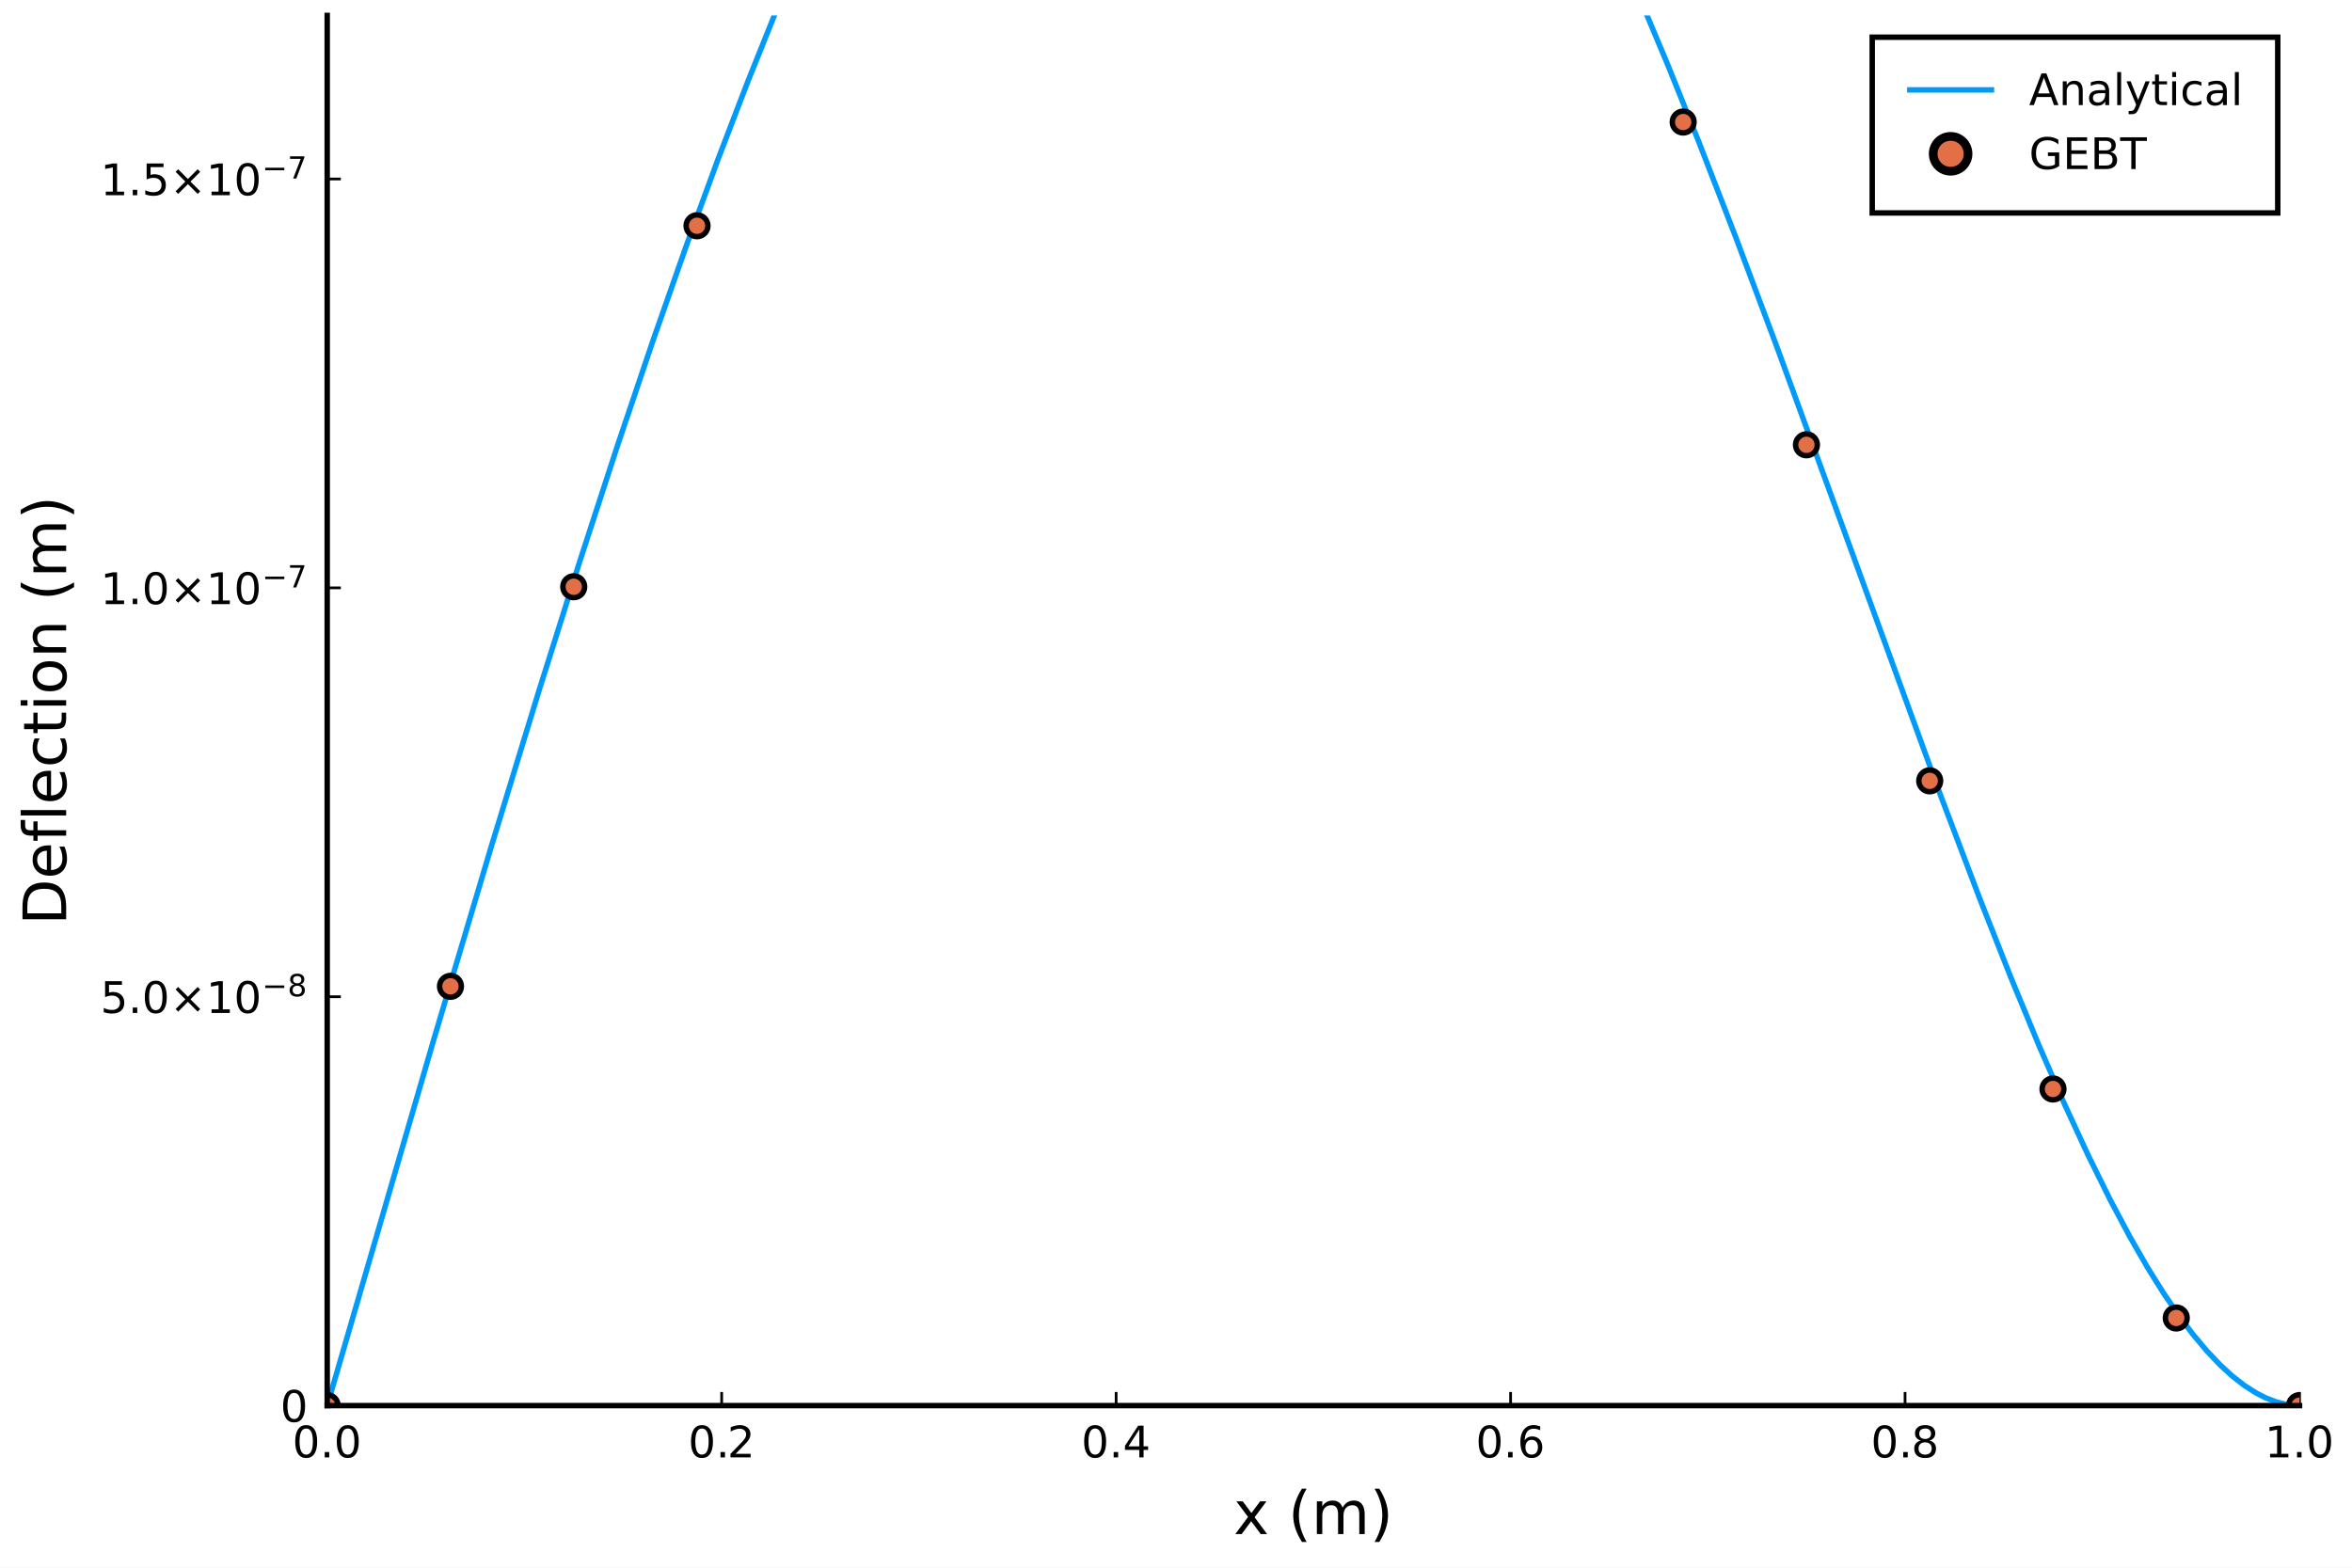
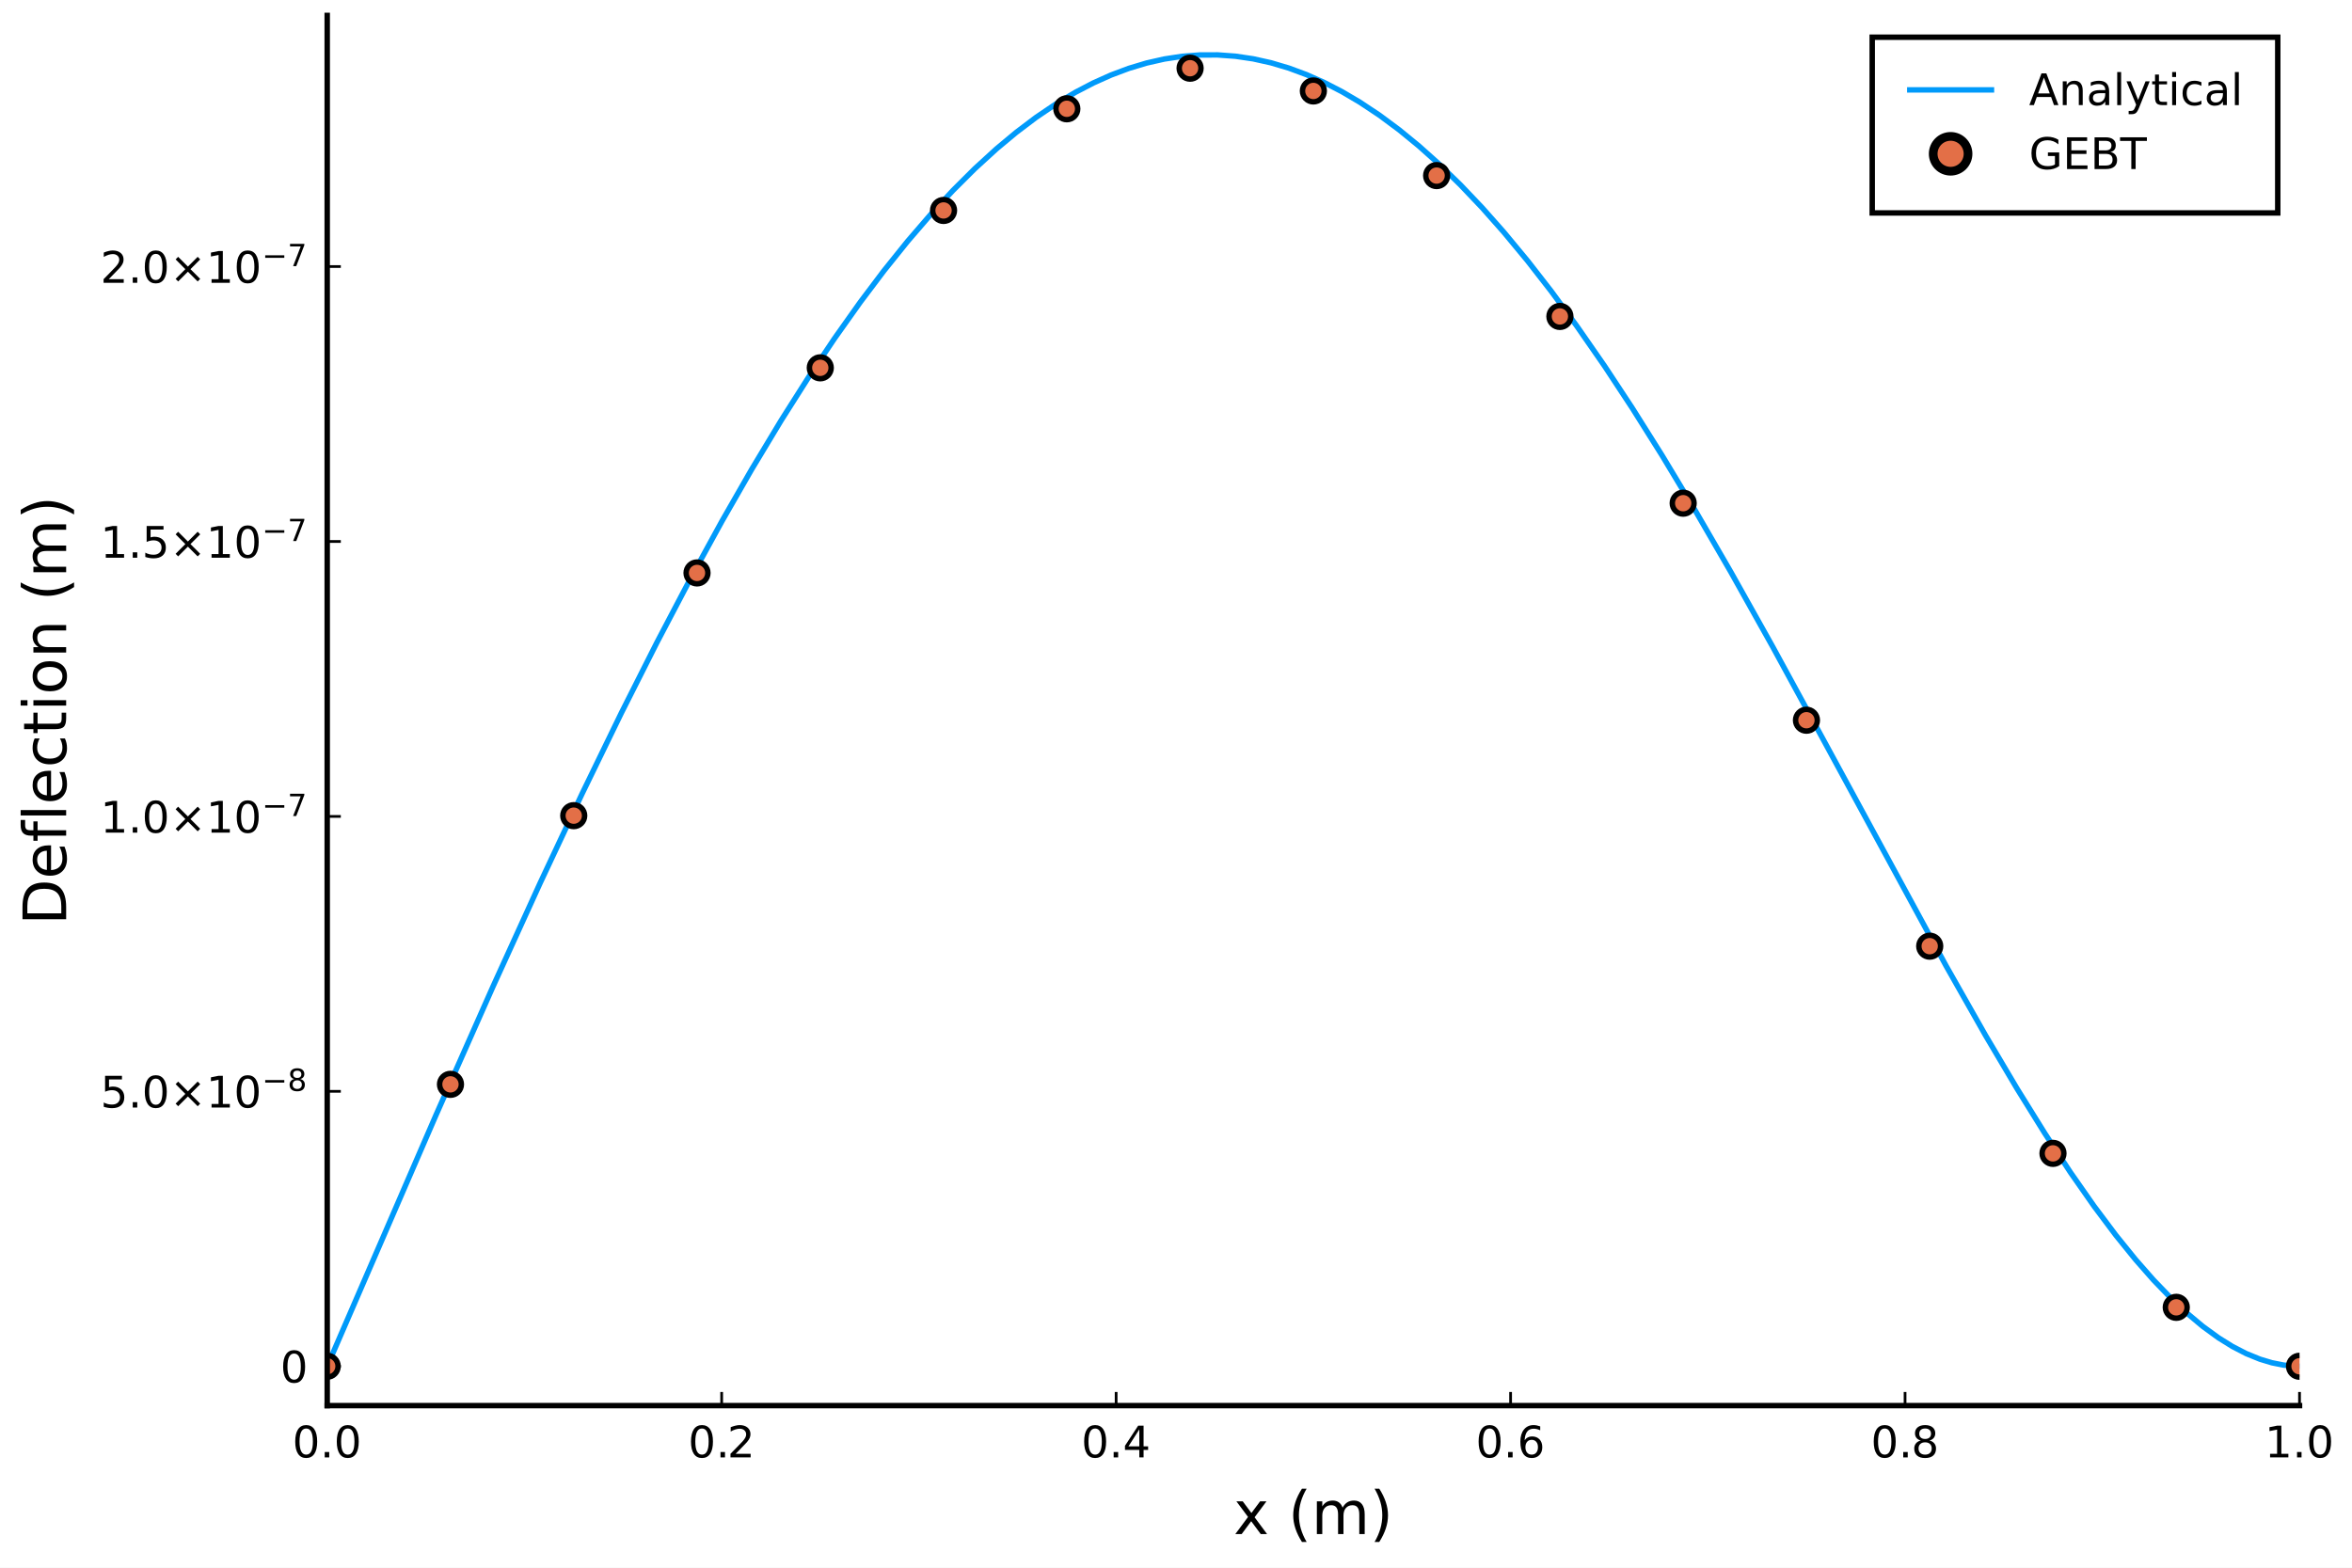
<svg xmlns="http://www.w3.org/2000/svg" xmlns:xlink="http://www.w3.org/1999/xlink" height="288pt" version="1.1" viewBox="0 0 432 288" width="432pt">
  <defs>
    <style type="text/css">
*{stroke-linecap:butt;stroke-linejoin:round;}
  </style>
  </defs>
  <g id="figure_1">
    <g id="patch_1">
      <path d="M 0 288  L 432 288  L 432 0  L 0 0  z " style="fill:#ffffff;" />
    </g>
    <g id="axes_1">
      <g id="patch_2">
        <path d="M 60.099 258.225  L 422.362 258.225  L 422.362 2.835  L 60.099 2.835  z " style="fill:#ffffff;" />
      </g>
      <g id="line2d_1">
-         <path clip-path="url(#pa58536e46e)" d="M 60.099 258.225  L 79.68 190.949  L 90.197 155.643  L 98.9 127.195  L 106.515 103.043  L 113.405 81.901  L 119.932 62.58  L 126.097 45.037  L 131.899 29.209  L 137.338 15.018  L 142.415 2.373  L 143.812 -1  M 300.911 -1  L 306.322 11.905  L 312.124 26.322  L 318.651 43.157  L 326.266 63.451  L 336.057 90.225  L 356.364 145.935  L 363.617 165.061  L 369.419 179.759  L 374.495 192.044  L 379.209 202.868  L 383.561 212.278  L 387.55 220.346  L 391.176 227.166  L 394.44 232.844  L 397.341 237.496  L 400.242 241.749  L 402.78 245.123  L 405.319 248.154  L 407.857 250.824  L 410.033 252.811  L 412.208 254.508  L 414.384 255.902  L 416.197 256.824  L 418.01 257.52  L 419.824 257.983  L 421.637 258.205  L 422.362 258.225  L 422.362 258.225  " style="fill:none;stroke:#009afa;" />
+         <path clip-path="url(#p762ddbc948)" d="M 60.099 250.997  L 80.043 204.933  L 90.559 181.213  L 99.262 162.108  L 106.877 145.892  L 114.13 130.969  L 120.657 118.032  L 126.822 106.294  L 132.624 95.709  L 138.063 86.225  L 143.503 77.193  L 148.579 69.194  L 153.293 62.156  L 158.008 55.51  L 162.359 49.735  L 166.711 44.317  L 171.062 39.266  L 175.051 34.966  L 179.04 30.99  L 183.029 27.343  L 186.655 24.32  L 190.281 21.578  L 193.908 19.121  L 197.534 16.953  L 200.797 15.251  L 204.061 13.788  L 207.325 12.565  L 210.588 11.583  L 213.852 10.844  L 217.116 10.348  L 220.379 10.097  L 223.643 10.09  L 226.907 10.327  L 230.17 10.808  L 233.434 11.533  L 236.697 12.5  L 239.961 13.709  L 243.225 15.157  L 246.488 16.843  L 249.752 18.765  L 253.378 21.174  L 257.005 23.867  L 260.631 26.839  L 264.257 30.085  L 268.246 33.965  L 272.235 38.162  L 276.224 42.666  L 280.575 47.918  L 284.927 53.509  L 289.641 59.931  L 294.718 67.248  L 299.794 74.951  L 305.234 83.596  L 311.398 93.833  L 317.926 105.108  L 325.541 118.714  L 335.332 136.689  L 357.452 177.451  L 364.704 190.238  L 370.506 200.04  L 375.583 208.212  L 380.297 215.394  L 384.649 221.619  L 388.638 226.939  L 392.264 231.419  L 395.528 235.134  L 398.791 238.523  L 401.692 241.242  L 404.593 243.667  L 407.494 245.779  L 410.033 247.357  L 412.571 248.668  L 415.109 249.701  L 417.285 250.354  L 419.461 250.785  L 421.637 250.984  L 422.362 250.997  L 422.362 250.997  " style="fill:none;stroke:#009afa;" />
      </g>
      <g id="matplotlib.axis_1">
        <g id="xtick_1">
          <g id="line2d_2">
            <defs>
-               <path d="M 0 0  L 0 -2.5  " id="m5de59ee2ee" style="stroke:#000000;stroke-width:0.5;" />
-             </defs>
-             <g>
-               <use style="stroke:#000000;stroke-width:0.5;" x="60.099" xlink:href="#m5de59ee2ee" y="258.225" />
+               <path d="M 0 0  L 0 -2.5  " id="mbdff00ee4b" style="stroke:#000000;stroke-width:0.5;" />
+             </defs>
+             <g>
+               <use style="stroke:#000000;stroke-width:0.5;" x="60.099" xlink:href="#mbdff00ee4b" y="258.225" />
            </g>
          </g>
          <g id="text_1">
            <defs>
              <path d="M 31.781 66.406  Q 24.172 66.406 20.328 58.906  Q 16.5 51.422 16.5 36.375  Q 16.5 21.391 20.328 13.891  Q 24.172 6.391 31.781 6.391  Q 39.453 6.391 43.281 13.891  Q 47.125 21.391 47.125 36.375  Q 47.125 51.422 43.281 58.906  Q 39.453 66.406 31.781 66.406  z M 31.781 74.219  Q 44.047 74.219 50.516 64.516  Q 56.984 54.828 56.984 36.375  Q 56.984 17.969 50.516 8.266  Q 44.047 -1.422 31.781 -1.422  Q 19.531 -1.422 13.062 8.266  Q 6.594 17.969 6.594 36.375  Q 6.594 54.828 13.062 64.516  Q 19.531 74.219 31.781 74.219  z " id="DejaVuSans-48" />
              <path d="M 10.688 12.406  L 21 12.406  L 21 0  L 10.688 0  z " id="DejaVuSans-46" />
            </defs>
            <g transform="translate(53.69857 267.8041)scale(0.08 -0.08)">
              <use transform="translate(0 0.78125)" xlink:href="#DejaVuSans-48" />
              <use transform="translate(63.62305 0.78125)" xlink:href="#DejaVuSans-46" />
              <use transform="translate(95.41016 0.78125)" xlink:href="#DejaVuSans-48" />
            </g>
          </g>
        </g>
        <g id="xtick_2">
          <g id="line2d_3">
            <g>
-               <use style="stroke:#000000;stroke-width:0.5;" x="132.551" xlink:href="#m5de59ee2ee" y="258.225" />
+               <use style="stroke:#000000;stroke-width:0.5;" x="132.551" xlink:href="#mbdff00ee4b" y="258.225" />
            </g>
          </g>
          <g id="text_2">
            <defs>
              <path d="M 19.188 8.297  L 53.609 8.297  L 53.609 0  L 7.328 0  L 7.328 8.297  Q 12.938 14.109 22.625 23.891  Q 32.328 33.688 34.812 36.531  Q 39.547 41.844 41.422 45.531  Q 43.312 49.219 43.312 52.781  Q 43.312 58.594 39.234 62.25  Q 35.156 65.922 28.609 65.922  Q 23.969 65.922 18.812 64.312  Q 13.672 62.703 7.812 59.422  L 7.812 69.391  Q 13.766 71.781 18.938 73  Q 24.125 74.219 28.422 74.219  Q 39.75 74.219 46.484 68.547  Q 53.219 62.891 53.219 53.422  Q 53.219 48.922 51.531 44.891  Q 49.859 40.875 45.406 35.406  Q 44.188 33.984 37.641 27.219  Q 31.109 20.453 19.188 8.297  z " id="DejaVuSans-50" />
            </defs>
            <g transform="translate(126.3913 267.8041)scale(0.08 -0.08)">
              <use transform="translate(0 0.78125)" xlink:href="#DejaVuSans-48" />
              <use transform="translate(63.62305 0.78125)" xlink:href="#DejaVuSans-46" />
              <use transform="translate(89.91016 0.78125)" xlink:href="#DejaVuSans-50" />
            </g>
          </g>
        </g>
        <g id="xtick_3">
          <g id="line2d_4">
            <g>
-               <use style="stroke:#000000;stroke-width:0.5;" x="205.004" xlink:href="#m5de59ee2ee" y="258.225" />
+               <use style="stroke:#000000;stroke-width:0.5;" x="205.004" xlink:href="#mbdff00ee4b" y="258.225" />
            </g>
          </g>
          <g id="text_3">
            <defs>
              <path d="M 37.797 64.312  L 12.891 25.391  L 37.797 25.391  z M 35.203 72.906  L 47.609 72.906  L 47.609 25.391  L 58.016 25.391  L 58.016 17.188  L 47.609 17.188  L 47.609 0  L 37.797 0  L 37.797 17.188  L 4.891 17.188  L 4.891 26.703  z " id="DejaVuSans-52" />
            </defs>
            <g transform="translate(198.6039 267.8041)scale(0.08 -0.08)">
              <use transform="translate(0 0.78125)" xlink:href="#DejaVuSans-48" />
              <use transform="translate(63.62305 0.78125)" xlink:href="#DejaVuSans-46" />
              <use transform="translate(95.41016 0.78125)" xlink:href="#DejaVuSans-52" />
            </g>
          </g>
        </g>
        <g id="xtick_4">
          <g id="line2d_5">
            <g>
-               <use style="stroke:#000000;stroke-width:0.5;" x="277.457" xlink:href="#m5de59ee2ee" y="258.225" />
+               <use style="stroke:#000000;stroke-width:0.5;" x="277.457" xlink:href="#mbdff00ee4b" y="258.225" />
            </g>
          </g>
          <g id="text_4">
            <defs>
              <path d="M 33.016 40.375  Q 26.375 40.375 22.484 35.828  Q 18.609 31.297 18.609 23.391  Q 18.609 15.531 22.484 10.953  Q 26.375 6.391 33.016 6.391  Q 39.656 6.391 43.531 10.953  Q 47.406 15.531 47.406 23.391  Q 47.406 31.297 43.531 35.828  Q 39.656 40.375 33.016 40.375  z M 52.594 71.297  L 52.594 62.312  Q 48.875 64.062 45.094 64.984  Q 41.312 65.922 37.594 65.922  Q 27.828 65.922 22.672 59.328  Q 17.531 52.734 16.797 39.406  Q 19.672 43.656 24.016 45.922  Q 28.375 48.188 33.594 48.188  Q 44.578 48.188 50.953 41.516  Q 57.328 34.859 57.328 23.391  Q 57.328 12.156 50.688 5.359  Q 44.047 -1.422 33.016 -1.422  Q 20.359 -1.422 13.672 8.266  Q 6.984 17.969 6.984 36.375  Q 6.984 53.656 15.188 63.938  Q 23.391 74.219 37.203 74.219  Q 40.922 74.219 44.703 73.484  Q 48.484 72.75 52.594 71.297  z " id="DejaVuSans-54" />
            </defs>
            <g transform="translate(271.0566 267.8041)scale(0.08 -0.08)">
              <use transform="translate(0 0.78125)" xlink:href="#DejaVuSans-48" />
              <use transform="translate(63.62305 0.78125)" xlink:href="#DejaVuSans-46" />
              <use transform="translate(95.41016 0.78125)" xlink:href="#DejaVuSans-54" />
            </g>
          </g>
        </g>
        <g id="xtick_5">
          <g id="line2d_6">
            <g>
-               <use style="stroke:#000000;stroke-width:0.5;" x="349.909" xlink:href="#m5de59ee2ee" y="258.225" />
+               <use style="stroke:#000000;stroke-width:0.5;" x="349.909" xlink:href="#mbdff00ee4b" y="258.225" />
            </g>
          </g>
          <g id="text_5">
            <defs>
              <path d="M 31.781 34.625  Q 24.75 34.625 20.719 30.859  Q 16.703 27.094 16.703 20.516  Q 16.703 13.922 20.719 10.156  Q 24.75 6.391 31.781 6.391  Q 38.812 6.391 42.859 10.172  Q 46.922 13.969 46.922 20.516  Q 46.922 27.094 42.891 30.859  Q 38.875 34.625 31.781 34.625  z M 21.922 38.812  Q 15.578 40.375 12.031 44.719  Q 8.5 49.078 8.5 55.328  Q 8.5 64.062 14.719 69.141  Q 20.953 74.219 31.781 74.219  Q 42.672 74.219 48.875 69.141  Q 55.078 64.062 55.078 55.328  Q 55.078 49.078 51.531 44.719  Q 48 40.375 41.703 38.812  Q 48.828 37.156 52.797 32.312  Q 56.781 27.484 56.781 20.516  Q 56.781 9.906 50.312 4.234  Q 43.844 -1.422 31.781 -1.422  Q 19.734 -1.422 13.25 4.234  Q 6.781 9.906 6.781 20.516  Q 6.781 27.484 10.781 32.312  Q 14.797 37.156 21.922 38.812  z M 18.312 54.391  Q 18.312 48.734 21.844 45.562  Q 25.391 42.391 31.781 42.391  Q 38.141 42.391 41.719 45.562  Q 45.312 48.734 45.312 54.391  Q 45.312 60.062 41.719 63.234  Q 38.141 66.406 31.781 66.406  Q 25.391 66.406 21.844 63.234  Q 18.312 60.062 18.312 54.391  z " id="DejaVuSans-56" />
            </defs>
            <g transform="translate(343.6293 267.8041)scale(0.08 -0.08)">
              <use transform="translate(0 0.78125)" xlink:href="#DejaVuSans-48" />
              <use transform="translate(63.62305 0.78125)" xlink:href="#DejaVuSans-46" />
              <use transform="translate(92.78516 0.78125)" xlink:href="#DejaVuSans-56" />
            </g>
          </g>
        </g>
        <g id="xtick_6">
          <g id="line2d_7">
            <g>
-               <use style="stroke:#000000;stroke-width:0.5;" x="422.362" xlink:href="#m5de59ee2ee" y="258.225" />
+               <use style="stroke:#000000;stroke-width:0.5;" x="422.362" xlink:href="#mbdff00ee4b" y="258.225" />
            </g>
          </g>
          <g id="text_6">
            <defs>
              <path d="M 12.406 8.297  L 28.516 8.297  L 28.516 63.922  L 10.984 60.406  L 10.984 69.391  L 28.422 72.906  L 38.281 72.906  L 38.281 8.297  L 54.391 8.297  L 54.391 0  L 12.406 0  z " id="DejaVuSans-49" />
            </defs>
            <g transform="translate(415.962 267.8041)scale(0.08 -0.08)">
              <use transform="translate(0 0.78125)" xlink:href="#DejaVuSans-49" />
              <use transform="translate(63.62305 0.78125)" xlink:href="#DejaVuSans-46" />
              <use transform="translate(95.41016 0.78125)" xlink:href="#DejaVuSans-48" />
            </g>
          </g>
        </g>
        <g id="text_7">
          <defs>
            <path d="M 54.891 54.688  L 35.109 28.078  L 55.906 0  L 45.312 0  L 29.391 21.484  L 13.484 0  L 2.875 0  L 24.125 28.609  L 4.688 54.688  L 15.281 54.688  L 29.781 35.203  L 44.281 54.688  z " id="DejaVuSans-120" />
            <path id="DejaVuSans-32" />
            <path d="M 31 75.875  Q 24.469 64.656 21.281 53.656  Q 18.109 42.672 18.109 31.391  Q 18.109 20.125 21.312 9.062  Q 24.516 -2 31 -13.188  L 23.188 -13.188  Q 15.875 -1.703 12.234 9.375  Q 8.594 20.453 8.594 31.391  Q 8.594 42.281 12.203 53.312  Q 15.828 64.359 23.188 75.875  z " id="DejaVuSans-40" />
            <path d="M 52 44.188  Q 55.375 50.25 60.062 53.125  Q 64.75 56 71.094 56  Q 79.641 56 84.281 50.016  Q 88.922 44.047 88.922 33.016  L 88.922 0  L 79.891 0  L 79.891 32.719  Q 79.891 40.578 77.094 44.375  Q 74.312 48.188 68.609 48.188  Q 61.625 48.188 57.562 43.547  Q 53.516 38.922 53.516 30.906  L 53.516 0  L 44.484 0  L 44.484 32.719  Q 44.484 40.625 41.703 44.406  Q 38.922 48.188 33.109 48.188  Q 26.219 48.188 22.156 43.531  Q 18.109 38.875 18.109 30.906  L 18.109 0  L 9.078 0  L 9.078 54.688  L 18.109 54.688  L 18.109 46.188  Q 21.188 51.219 25.484 53.609  Q 29.781 56 35.688 56  Q 41.656 56 45.828 52.969  Q 50 49.953 52 44.188  z " id="DejaVuSans-109" />
            <path d="M 8.016 75.875  L 15.828 75.875  Q 23.141 64.359 26.781 53.312  Q 30.422 42.281 30.422 31.391  Q 30.422 20.453 26.781 9.375  Q 23.141 -1.703 15.828 -13.188  L 8.016 -13.188  Q 14.5 -2 17.703 9.062  Q 20.906 20.125 20.906 31.391  Q 20.906 42.672 17.703 53.656  Q 14.5 64.656 8.016 75.875  z " id="DejaVuSans-41" />
          </defs>
          <g transform="translate(226.5779 281.8261)scale(0.11 -0.11)">
            <use xlink:href="#DejaVuSans-120" />
            <use x="59.18" xlink:href="#DejaVuSans-32" />
            <use x="90.967" xlink:href="#DejaVuSans-40" />
            <use x="129.98" xlink:href="#DejaVuSans-109" />
            <use x="227.393" xlink:href="#DejaVuSans-41" />
          </g>
        </g>
      </g>
      <g id="matplotlib.axis_2">
        <g id="ytick_1">
          <g id="line2d_8">
            <defs>
-               <path d="M 0 0  L 2.5 0  " id="me552e24c6f" style="stroke:#000000;stroke-width:0.5;" />
-             </defs>
-             <g>
-               <use style="stroke:#000000;stroke-width:0.5;" x="60.099" xlink:href="#me552e24c6f" y="258.225" />
+               <path d="M 0 0  L 2.5 0  " id="meaf3fb6b70" style="stroke:#000000;stroke-width:0.5;" />
+             </defs>
+             <g>
+               <use style="stroke:#000000;stroke-width:0.5;" x="60.099" xlink:href="#meaf3fb6b70" y="250.997" />
            </g>
          </g>
          <g id="text_8">
-             <g transform="translate(51.47857 261.2647)scale(0.08 -0.08)">
+             <g transform="translate(51.47857 254.0367)scale(0.08 -0.08)">
              <use transform="translate(0 0.78125)" xlink:href="#DejaVuSans-48" />
            </g>
          </g>
        </g>
        <g id="ytick_2">
          <g id="line2d_9">
            <g>
-               <use style="stroke:#000000;stroke-width:0.5;" x="60.099" xlink:href="#me552e24c6f" y="183.11" />
+               <use style="stroke:#000000;stroke-width:0.5;" x="60.099" xlink:href="#meaf3fb6b70" y="200.49" />
            </g>
          </g>
          <g id="text_9">
            <defs>
              <path d="M 10.797 72.906  L 49.516 72.906  L 49.516 64.594  L 19.828 64.594  L 19.828 46.734  Q 21.969 47.469 24.109 47.828  Q 26.266 48.188 28.422 48.188  Q 40.625 48.188 47.75 41.5  Q 54.891 34.812 54.891 23.391  Q 54.891 11.625 47.562 5.094  Q 40.234 -1.422 26.906 -1.422  Q 22.312 -1.422 17.547 -0.641  Q 12.797 0.141 7.719 1.703  L 7.719 11.625  Q 12.109 9.234 16.797 8.062  Q 21.484 6.891 26.703 6.891  Q 35.156 6.891 40.078 11.328  Q 45.016 15.766 45.016 23.391  Q 45.016 31 40.078 35.438  Q 35.156 39.891 26.703 39.891  Q 22.75 39.891 18.812 39.016  Q 14.891 38.141 10.797 36.281  z " id="DejaVuSans-53" />
              <path d="M 70.125 53.719  L 47.797 31.297  L 70.125 8.984  L 64.312 3.078  L 41.891 25.484  L 19.484 3.078  L 13.719 8.984  L 35.984 31.297  L 13.719 53.719  L 19.484 59.625  L 41.891 37.203  L 64.312 59.625  z " id="DejaVuSans-215" />
              <path d="M 10.594 35.5  L 73.188 35.5  L 73.188 27.203  L 10.594 27.203  z " id="DejaVuSans-8722" />
            </defs>
-             <g transform="translate(18.43857 186.1498)scale(0.08 -0.08)">
+             <g transform="translate(18.43857 203.5292)scale(0.08 -0.08)">
              <use transform="translate(0 0.765625)" xlink:href="#DejaVuSans-53" />
              <use transform="translate(63.62305 0.765625)" xlink:href="#DejaVuSans-46" />
              <use transform="translate(95.41016 0.765625)" xlink:href="#DejaVuSans-48" />
              <use transform="translate(159.0332 0.765625)" xlink:href="#DejaVuSans-215" />
              <use transform="translate(242.8223 0.765625)" xlink:href="#DejaVuSans-49" />
              <use transform="translate(306.4453 0.765625)" xlink:href="#DejaVuSans-48" />
              <use transform="translate(371.0254 39.04688)scale(0.7)" xlink:href="#DejaVuSans-8722" />
              <use transform="translate(429.6777 39.04688)scale(0.7)" xlink:href="#DejaVuSans-56" />
            </g>
          </g>
        </g>
        <g id="ytick_3">
          <g id="line2d_10">
            <g>
-               <use style="stroke:#000000;stroke-width:0.5;" x="60.099" xlink:href="#me552e24c6f" y="107.996" />
+               <use style="stroke:#000000;stroke-width:0.5;" x="60.099" xlink:href="#meaf3fb6b70" y="149.982" />
            </g>
          </g>
          <g id="text_10">
            <defs>
              <path d="M 8.203 72.906  L 55.078 72.906  L 55.078 68.703  L 28.609 0  L 18.312 0  L 43.219 64.594  L 8.203 64.594  z " id="DejaVuSans-55" />
            </defs>
-             <g transform="translate(18.43857 111.0349)scale(0.08 -0.08)">
+             <g transform="translate(18.43857 153.0217)scale(0.08 -0.08)">
              <use transform="translate(0 0.684375)" xlink:href="#DejaVuSans-49" />
              <use transform="translate(63.62305 0.684375)" xlink:href="#DejaVuSans-46" />
              <use transform="translate(95.41016 0.684375)" xlink:href="#DejaVuSans-48" />
              <use transform="translate(159.0332 0.684375)" xlink:href="#DejaVuSans-215" />
              <use transform="translate(242.8223 0.684375)" xlink:href="#DejaVuSans-49" />
              <use transform="translate(306.4453 0.684375)" xlink:href="#DejaVuSans-48" />
              <use transform="translate(371.0254 38.96563)scale(0.7)" xlink:href="#DejaVuSans-8722" />
              <use transform="translate(429.6777 38.96563)scale(0.7)" xlink:href="#DejaVuSans-55" />
            </g>
          </g>
        </g>
        <g id="ytick_4">
          <g id="line2d_11">
            <g>
-               <use style="stroke:#000000;stroke-width:0.5;" x="60.099" xlink:href="#me552e24c6f" y="32.881" />
+               <use style="stroke:#000000;stroke-width:0.5;" x="60.099" xlink:href="#meaf3fb6b70" y="99.475" />
            </g>
          </g>
          <g id="text_11">
-             <g transform="translate(18.43857 35.91999)scale(0.08 -0.08)">
+             <g transform="translate(18.43857 102.5143)scale(0.08 -0.08)">
              <use transform="translate(0 0.684375)" xlink:href="#DejaVuSans-49" />
              <use transform="translate(63.62305 0.684375)" xlink:href="#DejaVuSans-46" />
              <use transform="translate(95.41016 0.684375)" xlink:href="#DejaVuSans-53" />
              <use transform="translate(159.0332 0.684375)" xlink:href="#DejaVuSans-215" />
              <use transform="translate(242.8223 0.684375)" xlink:href="#DejaVuSans-49" />
              <use transform="translate(306.4453 0.684375)" xlink:href="#DejaVuSans-48" />
              <use transform="translate(371.0254 38.96563)scale(0.7)" xlink:href="#DejaVuSans-8722" />
              <use transform="translate(429.6777 38.96563)scale(0.7)" xlink:href="#DejaVuSans-55" />
            </g>
          </g>
        </g>
-         <g id="text_12">
+         <g id="ytick_5">
+           <g id="line2d_12">
+             <g>
+               <use style="stroke:#000000;stroke-width:0.5;" x="60.099" xlink:href="#meaf3fb6b70" y="48.967" />
+             </g>
+           </g>
+           <g id="text_12">
+             <g transform="translate(18.43857 52.00679)scale(0.08 -0.08)">
+               <use transform="translate(0 0.684375)" xlink:href="#DejaVuSans-50" />
+               <use transform="translate(63.62305 0.684375)" xlink:href="#DejaVuSans-46" />
+               <use transform="translate(95.41016 0.684375)" xlink:href="#DejaVuSans-48" />
+               <use transform="translate(159.0332 0.684375)" xlink:href="#DejaVuSans-215" />
+               <use transform="translate(242.8223 0.684375)" xlink:href="#DejaVuSans-49" />
+               <use transform="translate(306.4453 0.684375)" xlink:href="#DejaVuSans-48" />
+               <use transform="translate(371.0254 38.96563)scale(0.7)" xlink:href="#DejaVuSans-8722" />
+               <use transform="translate(429.6777 38.96563)scale(0.7)" xlink:href="#DejaVuSans-55" />
+             </g>
+           </g>
+         </g>
+         <g id="text_13">
          <defs>
            <path d="M 19.672 64.797  L 19.672 8.109  L 31.594 8.109  Q 46.688 8.109 53.688 14.938  Q 60.688 21.781 60.688 36.531  Q 60.688 51.172 53.688 57.984  Q 46.688 64.797 31.594 64.797  z M 9.812 72.906  L 30.078 72.906  Q 51.266 72.906 61.172 64.094  Q 71.094 55.281 71.094 36.531  Q 71.094 17.672 61.125 8.828  Q 51.172 0 30.078 0  L 9.812 0  z " id="DejaVuSans-68" />
            <path d="M 56.203 29.594  L 56.203 25.203  L 14.891 25.203  Q 15.484 15.922 20.484 11.062  Q 25.484 6.203 34.422 6.203  Q 39.594 6.203 44.453 7.469  Q 49.312 8.734 54.109 11.281  L 54.109 2.781  Q 49.266 0.734 44.188 -0.344  Q 39.109 -1.422 33.891 -1.422  Q 20.797 -1.422 13.156 6.188  Q 5.516 13.812 5.516 26.812  Q 5.516 40.234 12.766 48.109  Q 20.016 56 32.328 56  Q 43.359 56 49.781 48.891  Q 56.203 41.797 56.203 29.594  z M 47.219 32.234  Q 47.125 39.594 43.094 43.984  Q 39.062 48.391 32.422 48.391  Q 24.906 48.391 20.391 44.141  Q 15.875 39.891 15.188 32.172  z " id="DejaVuSans-101" />
            <path d="M 37.109 75.984  L 37.109 68.5  L 28.516 68.5  Q 23.688 68.5 21.797 66.547  Q 19.922 64.594 19.922 59.516  L 19.922 54.688  L 34.719 54.688  L 34.719 47.703  L 19.922 47.703  L 19.922 0  L 10.891 0  L 10.891 47.703  L 2.297 47.703  L 2.297 54.688  L 10.891 54.688  L 10.891 58.5  Q 10.891 67.625 15.141 71.797  Q 19.391 75.984 28.609 75.984  z " id="DejaVuSans-102" />
            <path d="M 9.422 75.984  L 18.406 75.984  L 18.406 0  L 9.422 0  z " id="DejaVuSans-108" />
            <path d="M 48.781 52.594  L 48.781 44.188  Q 44.969 46.297 41.141 47.344  Q 37.312 48.391 33.406 48.391  Q 24.656 48.391 19.812 42.844  Q 14.984 37.312 14.984 27.297  Q 14.984 17.281 19.812 11.734  Q 24.656 6.203 33.406 6.203  Q 37.312 6.203 41.141 7.25  Q 44.969 8.297 48.781 10.406  L 48.781 2.094  Q 45.016 0.344 40.984 -0.531  Q 36.969 -1.422 32.422 -1.422  Q 20.062 -1.422 12.781 6.344  Q 5.516 14.109 5.516 27.297  Q 5.516 40.672 12.859 48.328  Q 20.219 56 33.016 56  Q 37.156 56 41.109 55.141  Q 45.062 54.297 48.781 52.594  z " id="DejaVuSans-99" />
            <path d="M 18.312 70.219  L 18.312 54.688  L 36.812 54.688  L 36.812 47.703  L 18.312 47.703  L 18.312 18.016  Q 18.312 11.328 20.141 9.422  Q 21.969 7.516 27.594 7.516  L 36.812 7.516  L 36.812 0  L 27.594 0  Q 17.188 0 13.234 3.875  Q 9.281 7.766 9.281 18.016  L 9.281 47.703  L 2.688 47.703  L 2.688 54.688  L 9.281 54.688  L 9.281 70.219  z " id="DejaVuSans-116" />
            <path d="M 9.422 54.688  L 18.406 54.688  L 18.406 0  L 9.422 0  z M 9.422 75.984  L 18.406 75.984  L 18.406 64.594  L 9.422 64.594  z " id="DejaVuSans-105" />
            <path d="M 30.609 48.391  Q 23.391 48.391 19.188 42.75  Q 14.984 37.109 14.984 27.297  Q 14.984 17.484 19.156 11.844  Q 23.344 6.203 30.609 6.203  Q 37.797 6.203 41.984 11.859  Q 46.188 17.531 46.188 27.297  Q 46.188 37.016 41.984 42.703  Q 37.797 48.391 30.609 48.391  z M 30.609 56  Q 42.328 56 49.016 48.375  Q 55.719 40.766 55.719 27.297  Q 55.719 13.875 49.016 6.219  Q 42.328 -1.422 30.609 -1.422  Q 18.844 -1.422 12.172 6.219  Q 5.516 13.875 5.516 27.297  Q 5.516 40.766 12.172 48.375  Q 18.844 56 30.609 56  z " id="DejaVuSans-111" />
            <path d="M 54.891 33.016  L 54.891 0  L 45.906 0  L 45.906 32.719  Q 45.906 40.484 42.875 44.328  Q 39.844 48.188 33.797 48.188  Q 26.516 48.188 22.312 43.547  Q 18.109 38.922 18.109 30.906  L 18.109 0  L 9.078 0  L 9.078 54.688  L 18.109 54.688  L 18.109 46.188  Q 21.344 51.125 25.703 53.562  Q 30.078 56 35.797 56  Q 45.219 56 50.047 50.172  Q 54.891 44.344 54.891 33.016  z " id="DejaVuSans-110" />
          </defs>
          <g transform="translate(12.15091 169.9538)rotate(-90)scale(0.11 -0.11)">
            <use xlink:href="#DejaVuSans-68" />
            <use x="77.002" xlink:href="#DejaVuSans-101" />
            <use x="138.525" xlink:href="#DejaVuSans-102" />
            <use x="173.73" xlink:href="#DejaVuSans-108" />
            <use x="201.514" xlink:href="#DejaVuSans-101" />
            <use x="263.037" xlink:href="#DejaVuSans-99" />
            <use x="318.018" xlink:href="#DejaVuSans-116" />
            <use x="357.227" xlink:href="#DejaVuSans-105" />
            <use x="385.01" xlink:href="#DejaVuSans-111" />
            <use x="446.191" xlink:href="#DejaVuSans-110" />
            <use x="509.57" xlink:href="#DejaVuSans-32" />
            <use x="541.357" xlink:href="#DejaVuSans-40" />
            <use x="580.371" xlink:href="#DejaVuSans-109" />
            <use x="677.783" xlink:href="#DejaVuSans-41" />
          </g>
        </g>
      </g>
      <g id="PathCollection_1">
        <defs>
-           <path d="M 0 2  C 0.53 2 1.039 1.789 1.414 1.414  C 1.789 1.039 2 0.53 2 0  C 2 -0.53 1.789 -1.039 1.414 -1.414  C 1.039 -1.789 0.53 -2 0 -2  C -0.53 -2 -1.039 -1.789 -1.414 -1.414  C -1.789 -1.039 -2 -0.53 -2 0  C -2 0.53 -1.789 1.039 -1.414 1.414  C -1.039 1.789 -0.53 2 0 2  z " id="m1471eea847" style="stroke:#000000;" />
+           <path d="M 0 2  C 0.53 2 1.039 1.789 1.414 1.414  C 1.789 1.039 2 0.53 2 0  C 2 -0.53 1.789 -1.039 1.414 -1.414  C 1.039 -1.789 0.53 -2 0 -2  C -0.53 -2 -1.039 -1.789 -1.414 -1.414  C -1.789 -1.039 -2 -0.53 -2 0  C -2 0.53 -1.789 1.039 -1.414 1.414  C -1.039 1.789 -0.53 2 0 2  z " id="m5beea429fa" style="stroke:#000000;" />
        </defs>
-         <g clip-path="url(#pa58536e46e)">
-           <use style="fill:#e36f47;stroke:#000000;" x="60.099" xlink:href="#m1471eea847" y="258.225" />
-           <use style="fill:#e36f47;stroke:#000000;" x="82.74" xlink:href="#m1471eea847" y="181.2" />
-           <use style="fill:#e36f47;stroke:#000000;" x="105.381" xlink:href="#m1471eea847" y="107.792" />
-           <use style="fill:#e36f47;stroke:#000000;" x="128.023" xlink:href="#m1471eea847" y="41.475" />
-           <use style="fill:#e36f47;stroke:#000000;" x="145.185" xlink:href="#m1471eea847" y="-1" />
-           <use style="fill:#e36f47;stroke:#000000;" x="298.762" xlink:href="#m1471eea847" y="-1" />
-           <use style="fill:#e36f47;stroke:#000000;" x="309.155" xlink:href="#m1471eea847" y="22.42" />
-           <use style="fill:#e36f47;stroke:#000000;" x="331.796" xlink:href="#m1471eea847" y="81.716" />
-           <use style="fill:#e36f47;stroke:#000000;" x="354.438" xlink:href="#m1471eea847" y="143.448" />
-           <use style="fill:#e36f47;stroke:#000000;" x="377.079" xlink:href="#m1471eea847" y="200.058" />
-           <use style="fill:#e36f47;stroke:#000000;" x="399.721" xlink:href="#m1471eea847" y="242.125" />
-           <use style="fill:#e36f47;stroke:#000000;" x="422.362" xlink:href="#m1471eea847" y="258.225" />
+         <g clip-path="url(#p762ddbc948)">
+           <use style="fill:#e36f47;stroke:#000000;" x="60.099" xlink:href="#m5beea429fa" y="250.997" />
+           <use style="fill:#e36f47;stroke:#000000;" x="82.74" xlink:href="#m5beea429fa" y="199.205" />
+           <use style="fill:#e36f47;stroke:#000000;" x="105.381" xlink:href="#m5beea429fa" y="149.845" />
+           <use style="fill:#e36f47;stroke:#000000;" x="128.023" xlink:href="#m5beea429fa" y="105.254" />
+           <use style="fill:#e36f47;stroke:#000000;" x="150.664" xlink:href="#m5beea429fa" y="67.575" />
+           <use style="fill:#e36f47;stroke:#000000;" x="173.306" xlink:href="#m5beea429fa" y="38.662" />
+           <use style="fill:#e36f47;stroke:#000000;" x="195.947" xlink:href="#m5beea429fa" y="19.985" />
+           <use style="fill:#e36f47;stroke:#000000;" x="218.589" xlink:href="#m5beea429fa" y="12.531" />
+           <use style="fill:#e36f47;stroke:#000000;" x="241.23" xlink:href="#m5beea429fa" y="16.71" />
+           <use style="fill:#e36f47;stroke:#000000;" x="263.872" xlink:href="#m5beea429fa" y="32.256" />
+           <use style="fill:#e36f47;stroke:#000000;" x="286.513" xlink:href="#m5beea429fa" y="58.134" />
+           <use style="fill:#e36f47;stroke:#000000;" x="309.155" xlink:href="#m5beea429fa" y="92.441" />
+           <use style="fill:#e36f47;stroke:#000000;" x="331.796" xlink:href="#m5beea429fa" y="132.312" />
+           <use style="fill:#e36f47;stroke:#000000;" x="354.438" xlink:href="#m5beea429fa" y="173.821" />
+           <use style="fill:#e36f47;stroke:#000000;" x="377.079" xlink:href="#m5beea429fa" y="211.885" />
+           <use style="fill:#e36f47;stroke:#000000;" x="399.721" xlink:href="#m5beea429fa" y="240.172" />
+           <use style="fill:#e36f47;stroke:#000000;" x="422.362" xlink:href="#m5beea429fa" y="250.997" />
        </g>
      </g>
      <g id="patch_3">
        <path d="M 60.099 258.225  L 60.099 2.835  " style="fill:none;stroke:#000000;stroke-linecap:square;stroke-linejoin:miter;" />
      </g>
      <g id="patch_4">
        <path d="M 60.099 258.225  L 422.362 258.225  " style="fill:none;stroke:#000000;stroke-linecap:square;stroke-linejoin:miter;" />
      </g>
      <g id="legend_1">
        <g id="patch_5">
          <path d="M 343.877 39.12  L 418.362 39.12  L 418.362 6.835  L 343.877 6.835  z " style="fill:#ffffff;stroke:#000000;stroke-linejoin:miter;" />
        </g>
-         <g id="line2d_12">
+         <g id="line2d_13">
          <path d="M 350.277 16.513  L 366.277 16.513  " style="fill:none;stroke:#009afa;stroke-linejoin:miter;" />
        </g>
-         <g id="line2d_13" />
-         <g id="text_13">
+         <g id="line2d_14" />
+         <g id="text_14">
          <defs>
            <path d="M 34.188 63.188  L 20.797 26.906  L 47.609 26.906  z M 28.609 72.906  L 39.797 72.906  L 67.578 0  L 57.328 0  L 50.688 18.703  L 17.828 18.703  L 11.188 0  L 0.781 0  z " id="DejaVuSans-65" />
            <path d="M 34.281 27.484  Q 23.391 27.484 19.188 25  Q 14.984 22.516 14.984 16.5  Q 14.984 11.719 18.141 8.906  Q 21.297 6.109 26.703 6.109  Q 34.188 6.109 38.703 11.406  Q 43.219 16.703 43.219 25.484  L 43.219 27.484  z M 52.203 31.203  L 52.203 0  L 43.219 0  L 43.219 8.297  Q 40.141 3.328 35.547 0.953  Q 30.953 -1.422 24.312 -1.422  Q 15.922 -1.422 10.953 3.297  Q 6 8.016 6 15.922  Q 6 25.141 12.172 29.828  Q 18.359 34.516 30.609 34.516  L 43.219 34.516  L 43.219 35.406  Q 43.219 41.609 39.141 45  Q 35.062 48.391 27.688 48.391  Q 23 48.391 18.547 47.266  Q 14.109 46.141 10.016 43.891  L 10.016 52.203  Q 14.938 54.109 19.578 55.047  Q 24.219 56 28.609 56  Q 40.484 56 46.344 49.844  Q 52.203 43.703 52.203 31.203  z " id="DejaVuSans-97" />
            <path d="M 32.172 -5.078  Q 28.375 -14.844 24.75 -17.812  Q 21.141 -20.797 15.094 -20.797  L 7.906 -20.797  L 7.906 -13.281  L 13.188 -13.281  Q 16.891 -13.281 18.938 -11.516  Q 21 -9.766 23.484 -3.219  L 25.094 0.875  L 2.984 54.688  L 12.5 54.688  L 29.594 11.922  L 46.688 54.688  L 56.203 54.688  z " id="DejaVuSans-121" />
          </defs>
          <g transform="translate(372.677 19.3134)scale(0.08 -0.08)">
            <use xlink:href="#DejaVuSans-65" />
            <use x="68.408" xlink:href="#DejaVuSans-110" />
            <use x="131.787" xlink:href="#DejaVuSans-97" />
            <use x="193.066" xlink:href="#DejaVuSans-108" />
            <use x="220.85" xlink:href="#DejaVuSans-121" />
            <use x="280.029" xlink:href="#DejaVuSans-116" />
            <use x="319.238" xlink:href="#DejaVuSans-105" />
            <use x="347.021" xlink:href="#DejaVuSans-99" />
            <use x="402.002" xlink:href="#DejaVuSans-97" />
            <use x="463.281" xlink:href="#DejaVuSans-108" />
          </g>
        </g>
-         <g id="line2d_14">
+         <g id="line2d_15">
          <path d="M 350.277 28.256  L 366.277 28.256  " style="fill:none;" />
        </g>
-         <g id="line2d_15">
-           <defs>
-             <path d="M 0 3.2  C 0.849 3.2 1.663 2.863 2.263 2.263  C 2.863 1.663 3.2 0.849 3.2 0  C 3.2 -0.849 2.863 -1.663 2.263 -2.263  C 1.663 -2.863 0.849 -3.2 0 -3.2  C -0.849 -3.2 -1.663 -2.863 -2.263 -2.263  C -2.863 -1.663 -3.2 -0.849 -3.2 0  C -3.2 0.849 -2.863 1.663 -2.263 2.263  C -1.663 2.863 -0.849 3.2 0 3.2  z " id="mb97120a033" style="stroke:#000000;stroke-width:1.6;" />
+         <g id="line2d_16">
+           <defs>
+             <path d="M 0 3.2  C 0.849 3.2 1.663 2.863 2.263 2.263  C 2.863 1.663 3.2 0.849 3.2 0  C 3.2 -0.849 2.863 -1.663 2.263 -2.263  C 1.663 -2.863 0.849 -3.2 0 -3.2  C -0.849 -3.2 -1.663 -2.863 -2.263 -2.263  C -2.863 -1.663 -3.2 -0.849 -3.2 0  C -3.2 0.849 -2.863 1.663 -2.263 2.263  C -1.663 2.863 -0.849 3.2 0 3.2  z " id="m809b9715cd" style="stroke:#000000;stroke-width:1.6;" />
          </defs>
          <g>
-             <use style="fill:#e36f47;stroke:#000000;stroke-width:1.6;" x="358.277" xlink:href="#mb97120a033" y="28.256" />
-           </g>
-         </g>
-         <g id="text_14">
+             <use style="fill:#e36f47;stroke:#000000;stroke-width:1.6;" x="358.277" xlink:href="#m809b9715cd" y="28.256" />
+           </g>
+         </g>
+         <g id="text_15">
          <defs>
            <path d="M 59.516 10.406  L 59.516 29.984  L 43.406 29.984  L 43.406 38.094  L 69.281 38.094  L 69.281 6.781  Q 63.578 2.734 56.688 0.656  Q 49.812 -1.422 42 -1.422  Q 24.906 -1.422 15.25 8.562  Q 5.609 18.562 5.609 36.375  Q 5.609 54.25 15.25 64.234  Q 24.906 74.219 42 74.219  Q 49.125 74.219 55.547 72.453  Q 61.969 70.703 67.391 67.281  L 67.391 56.781  Q 61.922 61.422 55.766 63.766  Q 49.609 66.109 42.828 66.109  Q 29.438 66.109 22.719 58.641  Q 16.016 51.172 16.016 36.375  Q 16.016 21.625 22.719 14.156  Q 29.438 6.688 42.828 6.688  Q 48.047 6.688 52.141 7.594  Q 56.25 8.5 59.516 10.406  z " id="DejaVuSans-71" />
            <path d="M 9.812 72.906  L 55.906 72.906  L 55.906 64.594  L 19.672 64.594  L 19.672 43.016  L 54.391 43.016  L 54.391 34.719  L 19.672 34.719  L 19.672 8.297  L 56.781 8.297  L 56.781 0  L 9.812 0  z " id="DejaVuSans-69" />
            <path d="M 19.672 34.812  L 19.672 8.109  L 35.5 8.109  Q 43.453 8.109 47.281 11.406  Q 51.125 14.703 51.125 21.484  Q 51.125 28.328 47.281 31.562  Q 43.453 34.812 35.5 34.812  z M 19.672 64.797  L 19.672 42.828  L 34.281 42.828  Q 41.5 42.828 45.031 45.531  Q 48.578 48.25 48.578 53.812  Q 48.578 59.328 45.031 62.062  Q 41.5 64.797 34.281 64.797  z M 9.812 72.906  L 35.016 72.906  Q 46.297 72.906 52.391 68.219  Q 58.5 63.531 58.5 54.891  Q 58.5 48.188 55.375 44.234  Q 52.25 40.281 46.188 39.312  Q 53.469 37.75 57.5 32.781  Q 61.531 27.828 61.531 20.406  Q 61.531 10.641 54.891 5.312  Q 48.25 0 35.984 0  L 9.812 0  z " id="DejaVuSans-66" />
            <path d="M -0.297 72.906  L 61.375 72.906  L 61.375 64.594  L 35.5 64.594  L 35.5 0  L 25.594 0  L 25.594 64.594  L -0.297 64.594  z " id="DejaVuSans-84" />
          </defs>
          <g transform="translate(372.677 31.0559)scale(0.08 -0.08)">
            <use xlink:href="#DejaVuSans-71" />
            <use x="77.49" xlink:href="#DejaVuSans-69" />
            <use x="140.674" xlink:href="#DejaVuSans-66" />
            <use x="209.277" xlink:href="#DejaVuSans-84" />
          </g>
        </g>
      </g>
    </g>
  </g>
  <defs>
-     <clipPath id="pa58536e46e">
+     <clipPath id="p762ddbc948">
      <rect height="255.391" width="362.263" x="60.099" y="2.835" />
    </clipPath>
  </defs>
</svg>
